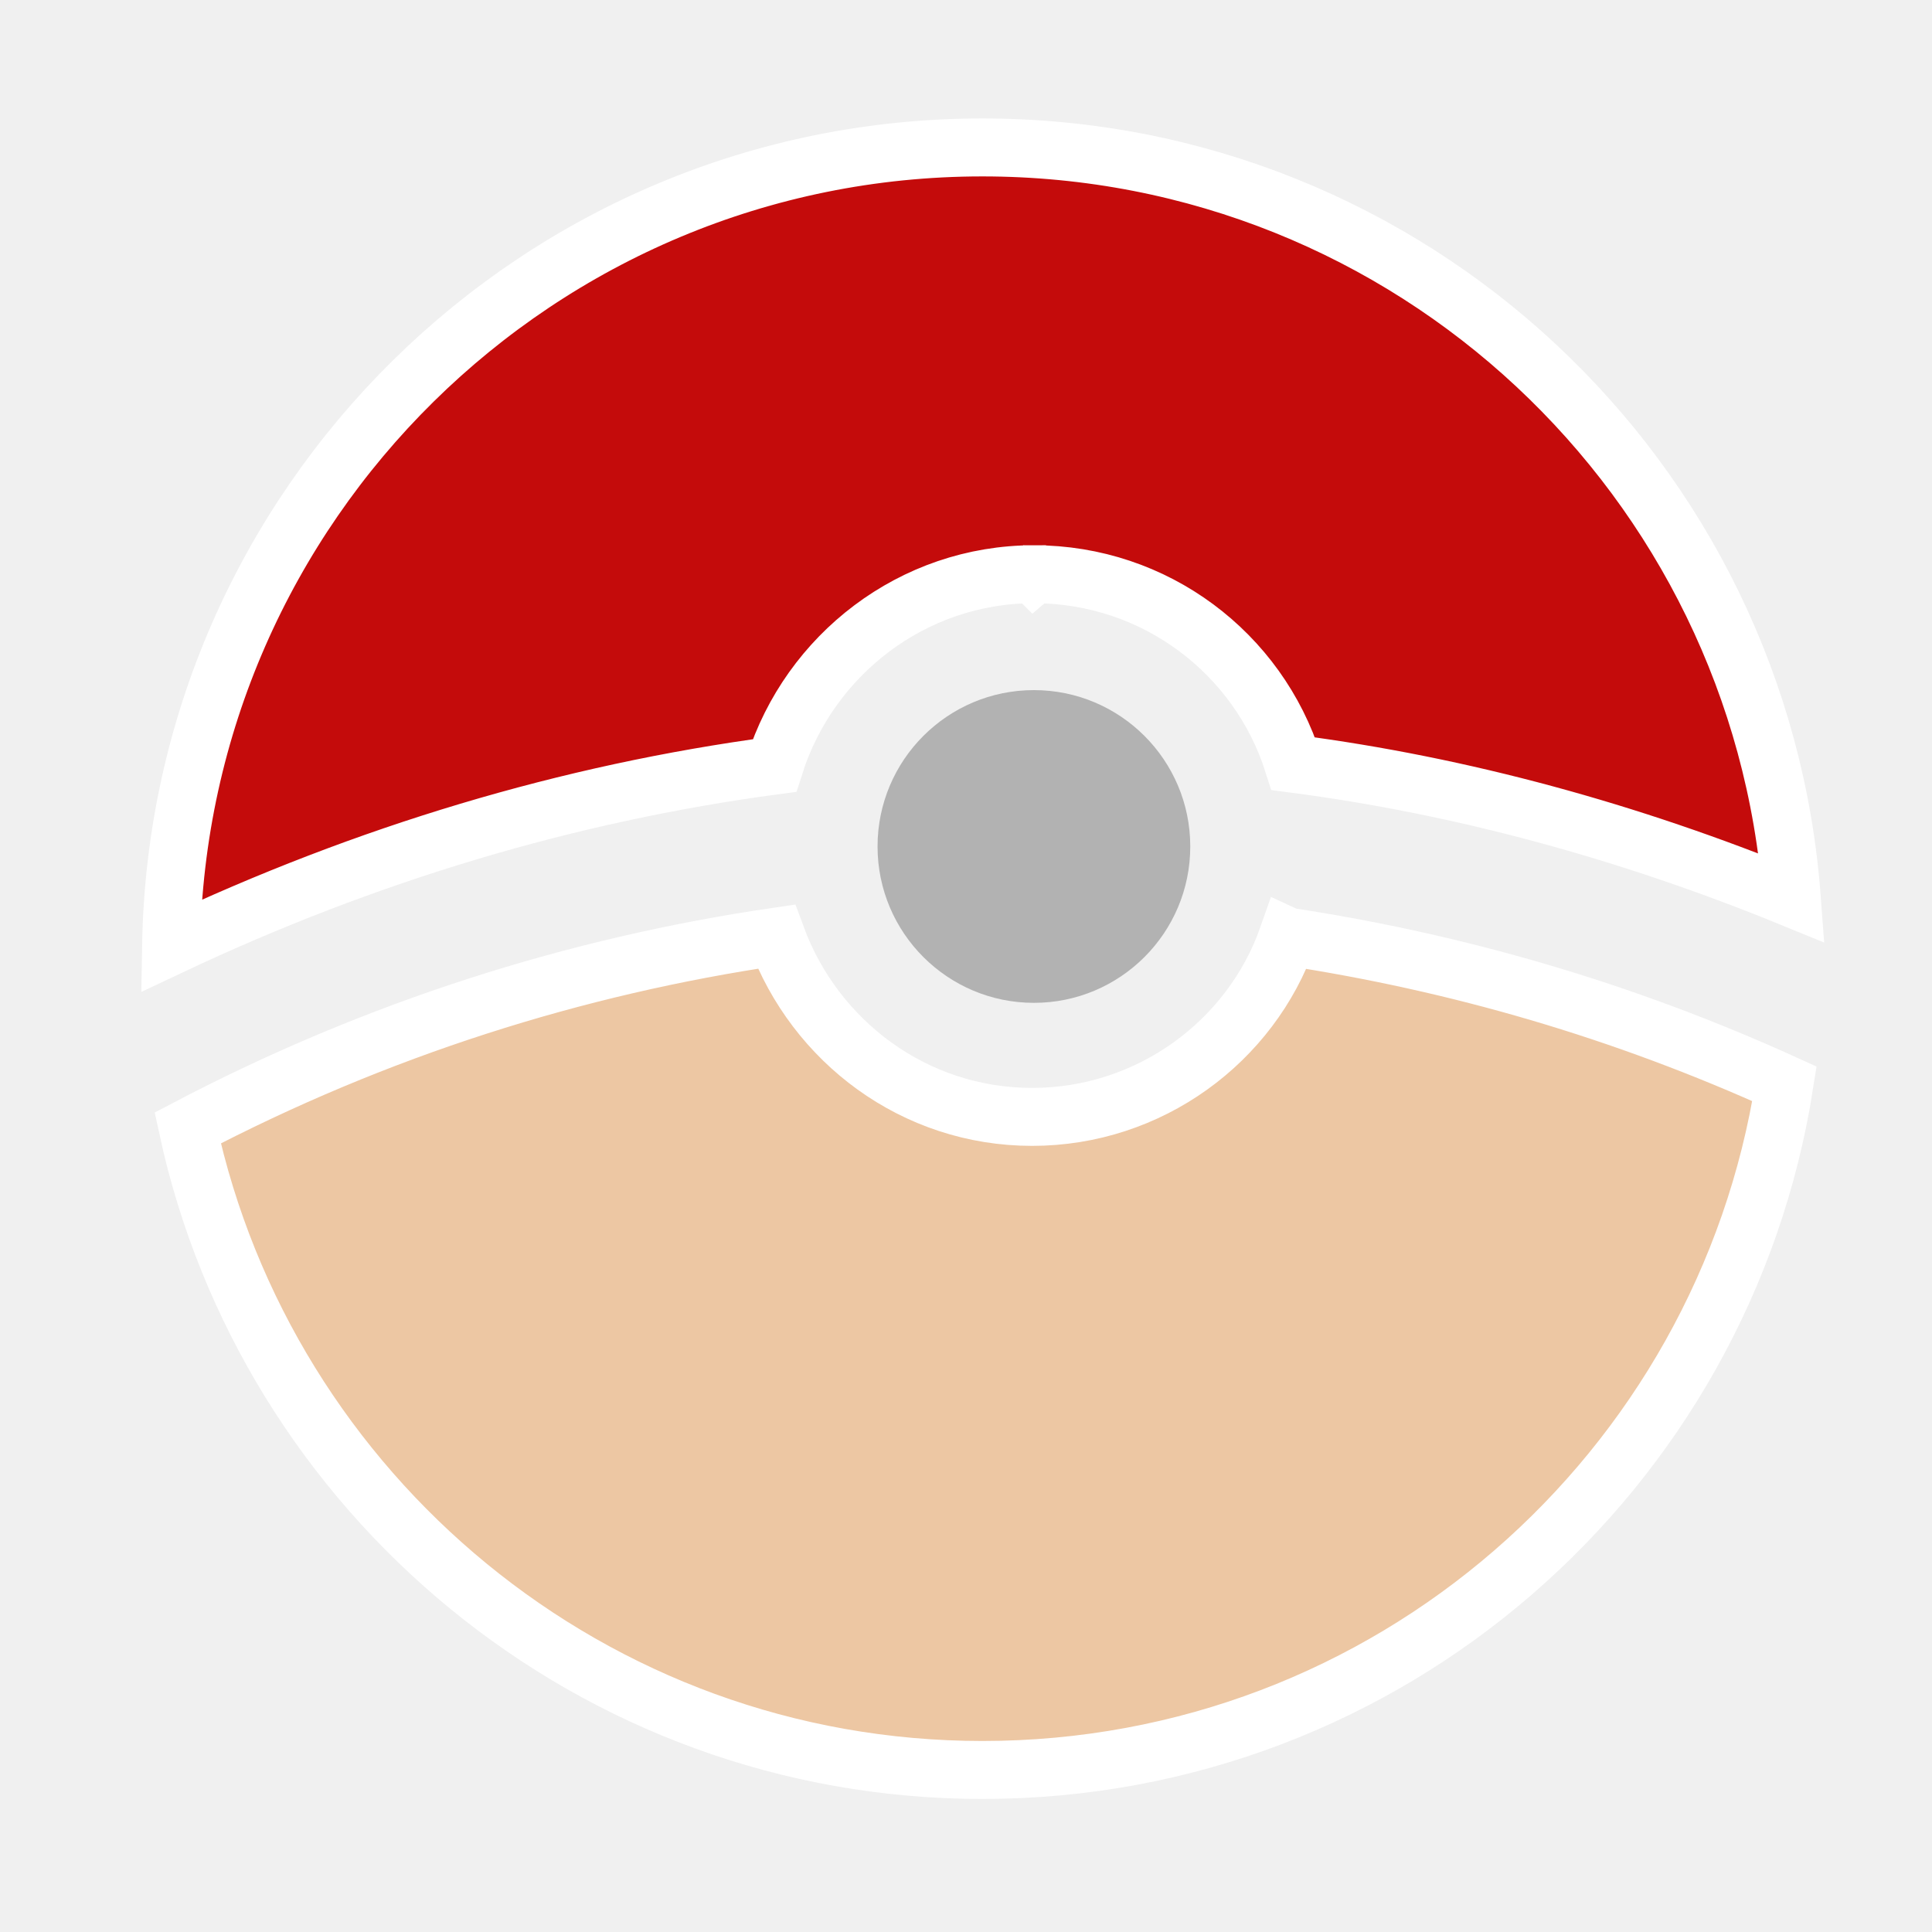
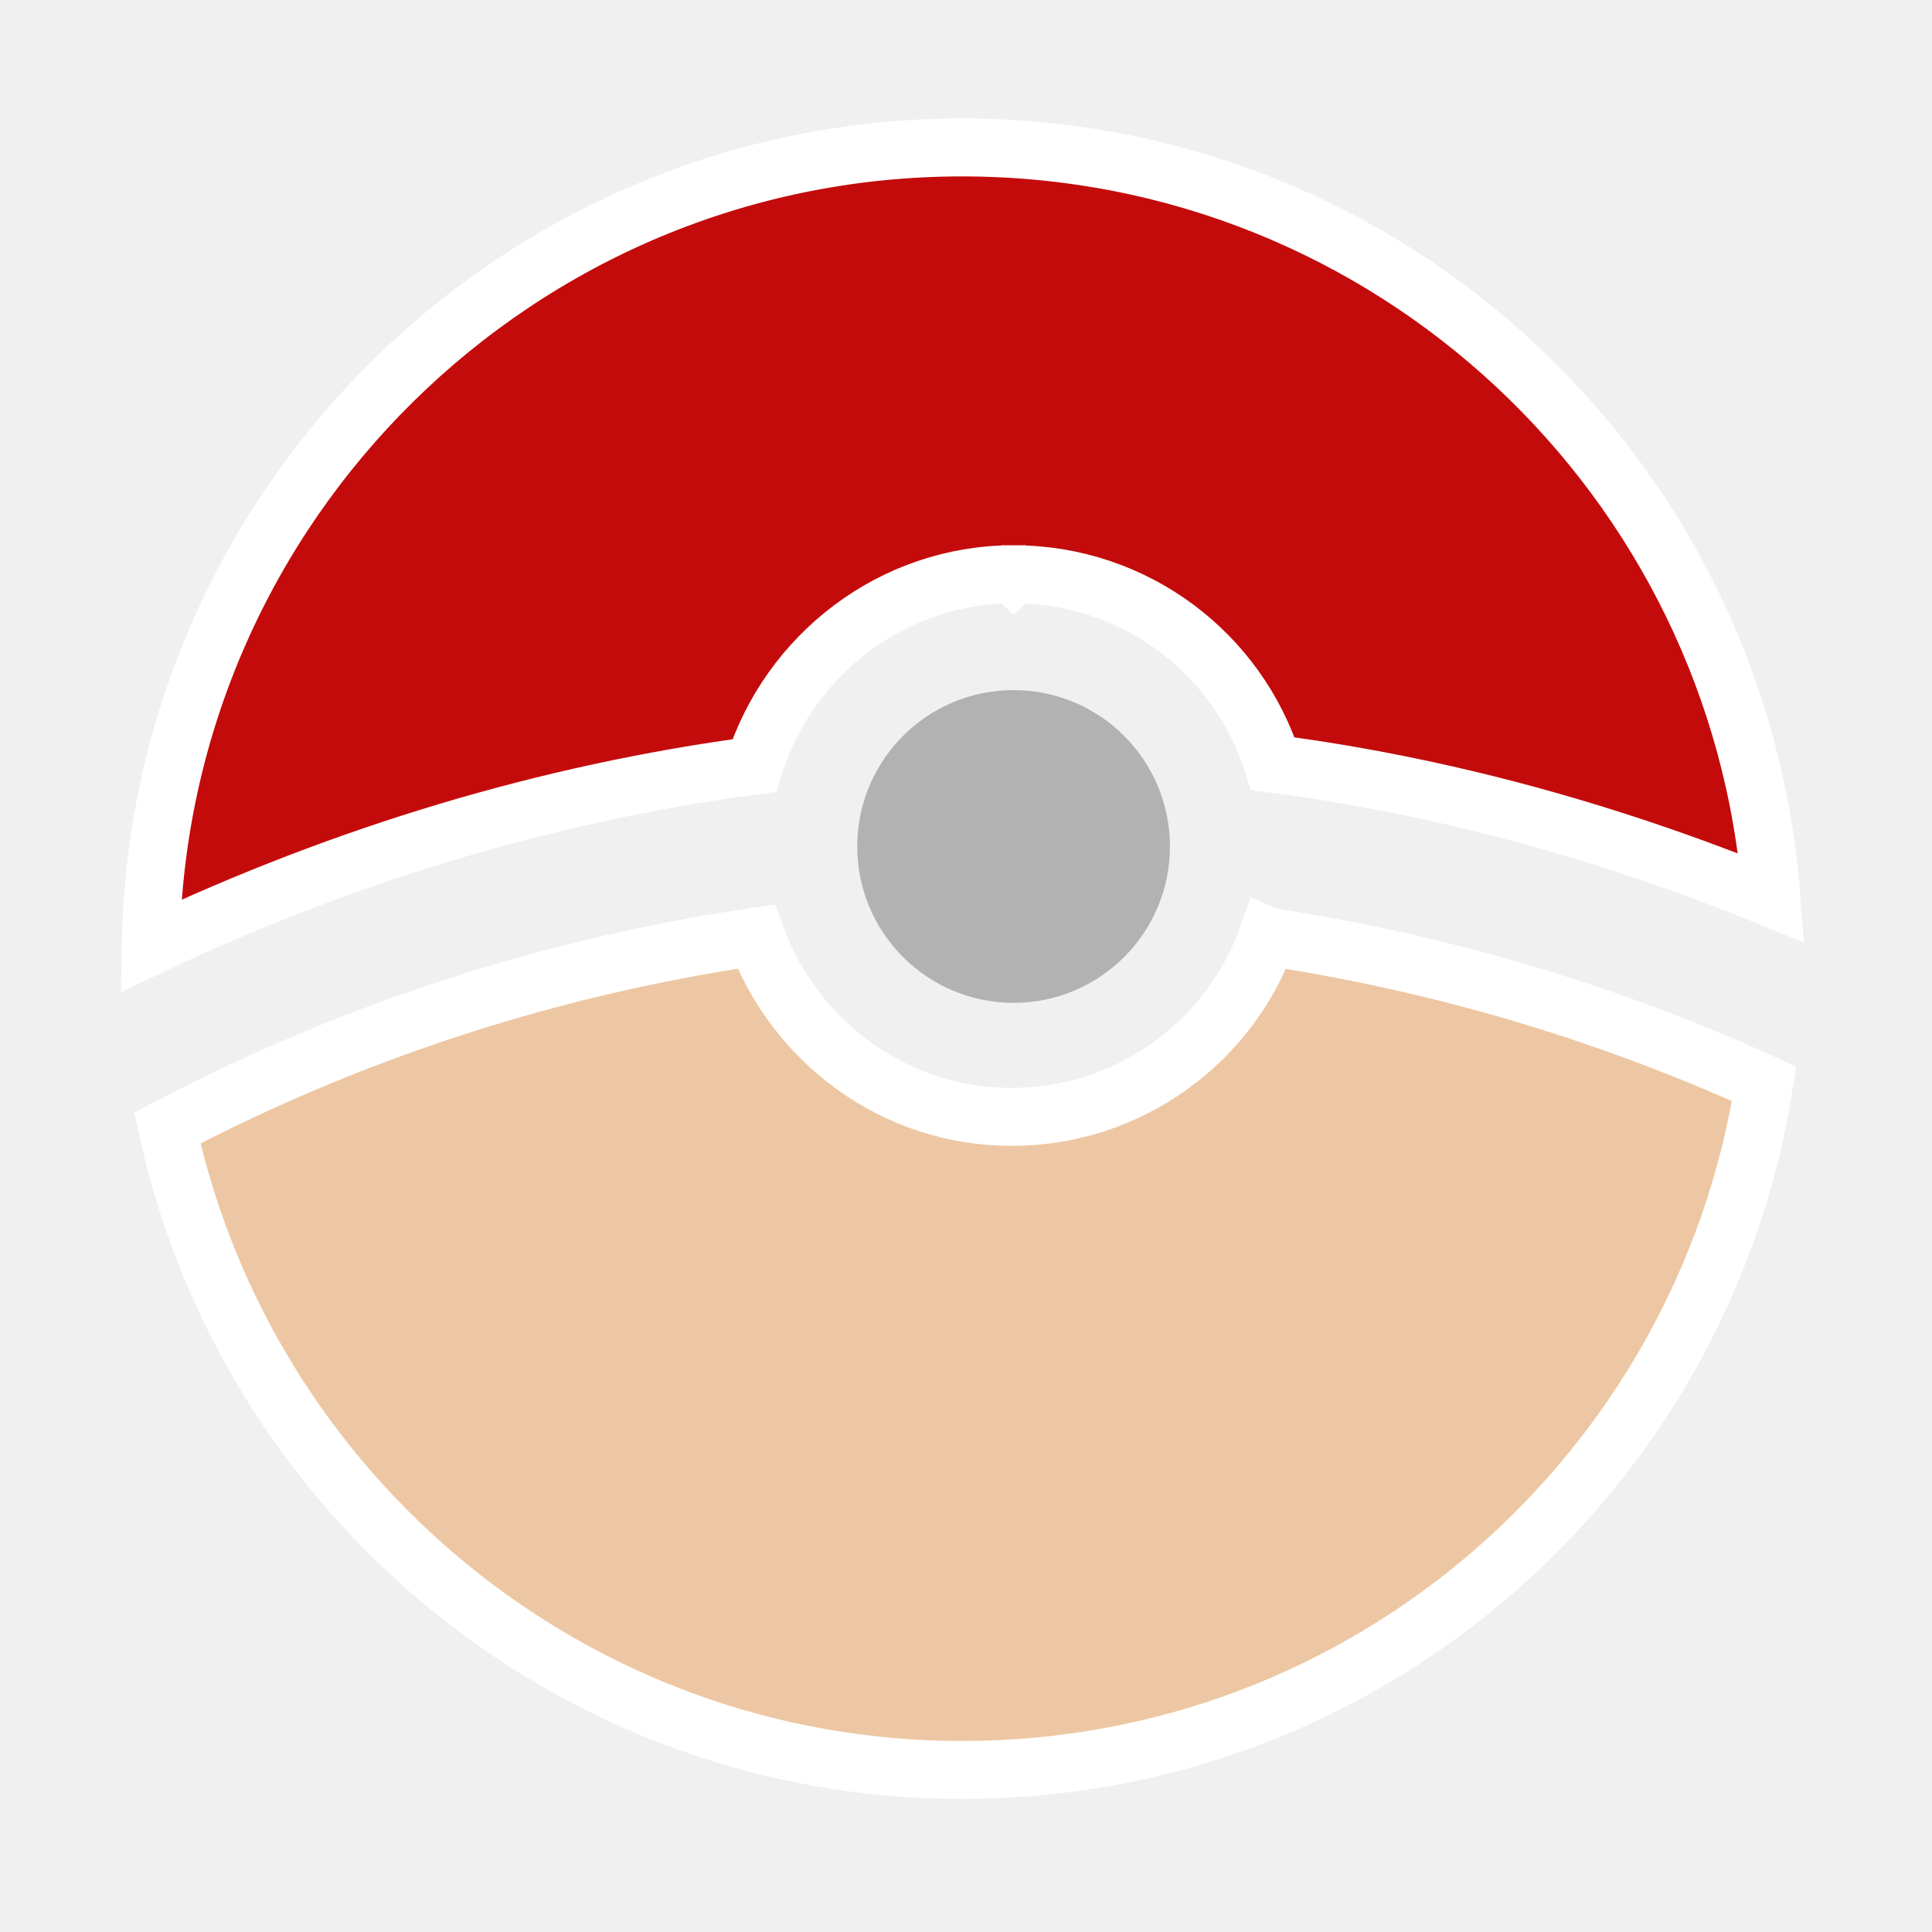
<svg xmlns="http://www.w3.org/2000/svg" viewBox="0 0 100 100">
  <g>
-     <path stroke-width="3" d="m66.655,48.479c-1.905,5.427 -7.142,9.331 -13.235,9.331c-6.094,0 -11.236,-3.904 -13.235,-9.331c-10.379,1.524 -20.663,4.761 -30.47,9.903c4.094,18.948 20.948,33.231 41.135,33.231c21.043,0 38.372,-15.425 41.515,-35.515c-8.379,-3.808 -16.949,-6.285 -25.707,-7.617l-0.001,-0.001l-0,0z" stroke="#ffffff" fill="#edc7a3" />
-     <path stroke-width="3" d="m53.514,29.722c6.285,0 11.617,4.094 13.425,9.807c8.76,1.143 17.425,3.523 25.804,6.951c-1.619,-21.71 -19.709,-38.849 -41.897,-38.849c-22.947,0 -41.609,18.472 -41.991,41.324c10.093,-4.761 20.566,-7.903 31.232,-9.331c1.809,-5.713 7.141,-9.902 13.425,-9.902l0.001,0.001l0,0z" stroke="#ffffff" fill="#c40b0b" />
-     <path fill="#b2b2b2" d="m61.608,43.814c0,4.47 -3.624,8.093 -8.093,8.093s-8.093,-3.624 -8.093,-8.093c0,-4.47 3.624,-8.094 8.093,-8.094s8.093,3.624 8.093,8.094" stroke="null" />
+     <path fill="#edc7a3" stroke="#ffffff" d="m65.602,48.479c-1.905,5.427 -7.142,9.331 -13.235,9.331c-6.094,0 -11.236,-3.904 -13.235,-9.331c-10.379,1.524 -20.663,4.761 -30.47,9.903c4.094,18.948 20.948,33.231 41.135,33.231c21.043,0 38.372,-15.425 41.515,-35.515c-8.379,-3.808 -16.949,-6.285 -25.707,-7.617l-0.001,-0.001l-0,0z" stroke-width="3" />
+     <path fill="#c40b0b" stroke="#ffffff" d="m52.461,29.722c6.285,0 11.617,4.094 13.425,9.807c8.76,1.143 17.425,3.523 25.804,6.951c-1.619,-21.71 -19.709,-38.849 -41.897,-38.849c-22.947,0 -41.609,18.472 -41.991,41.324c10.093,-4.761 20.566,-7.903 31.232,-9.331c1.809,-5.713 7.141,-9.902 13.425,-9.902l0.001,0.001l0,0z" stroke-width="3" />
+     <path stroke="null" d="m60.556,43.814c0,4.47 -3.624,8.093 -8.093,8.093s-8.093,-3.624 -8.093,-8.093c0,-4.47 3.624,-8.094 8.093,-8.094s8.093,3.624 8.093,8.094" fill="#b2b2b2" />
  </g>
</svg>
